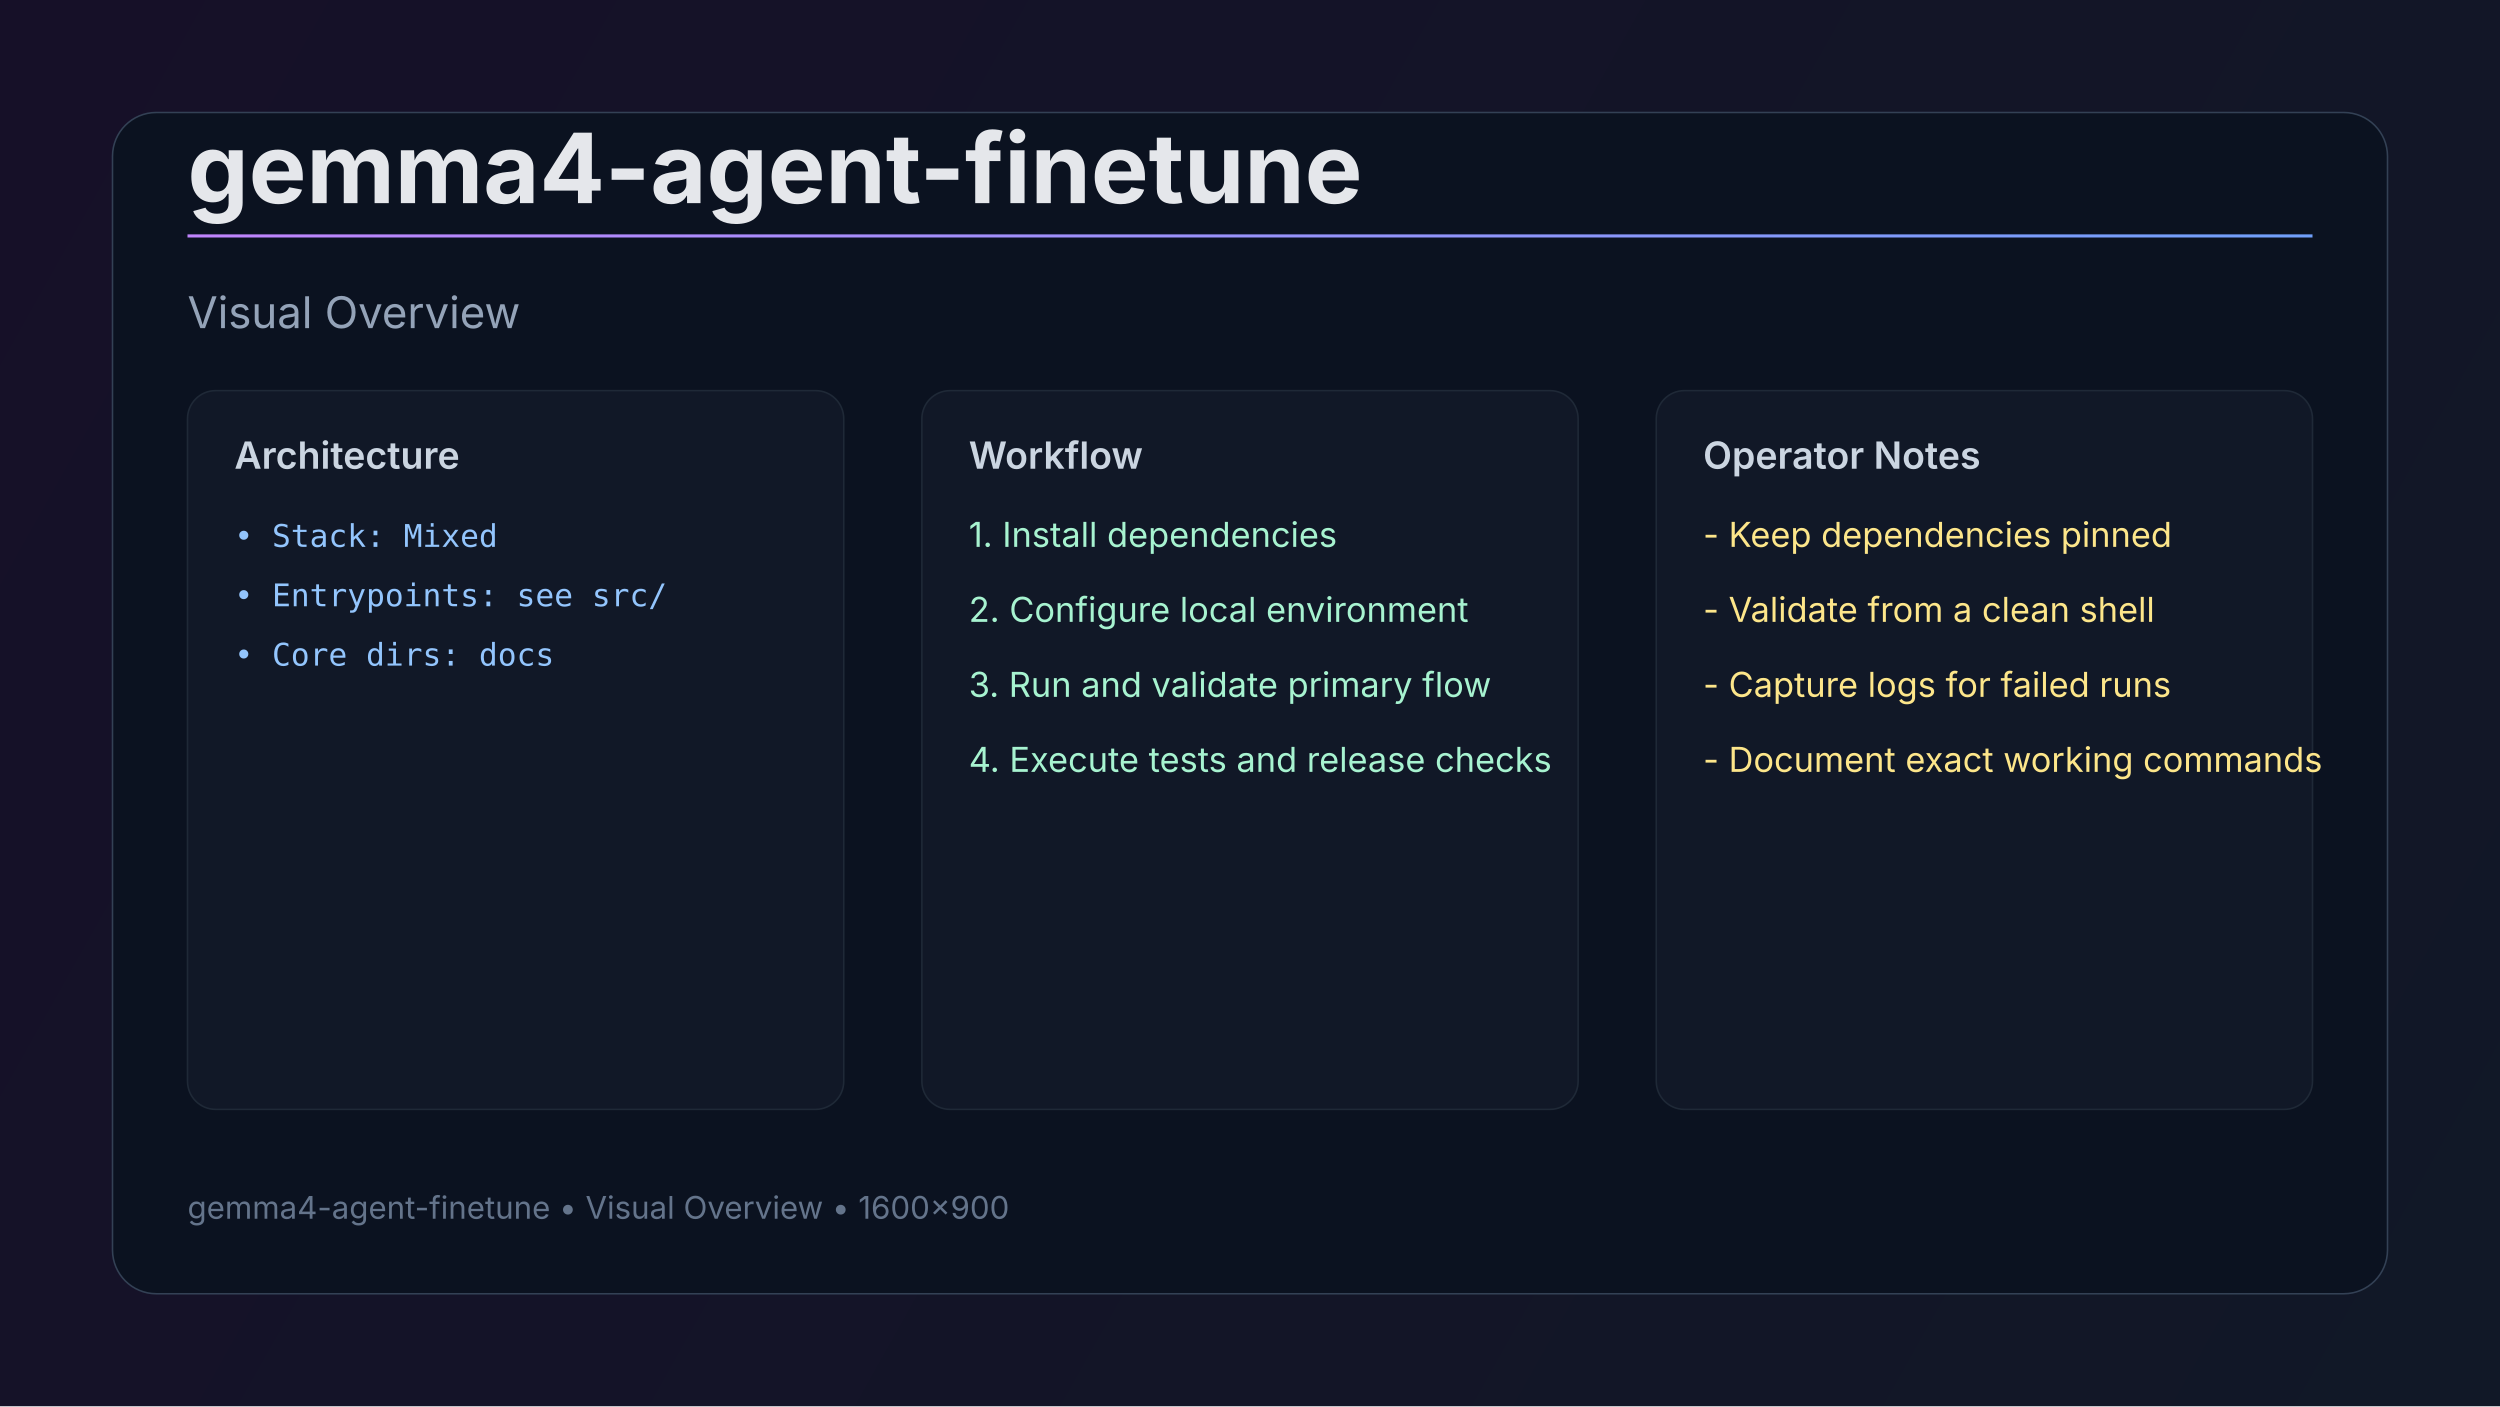
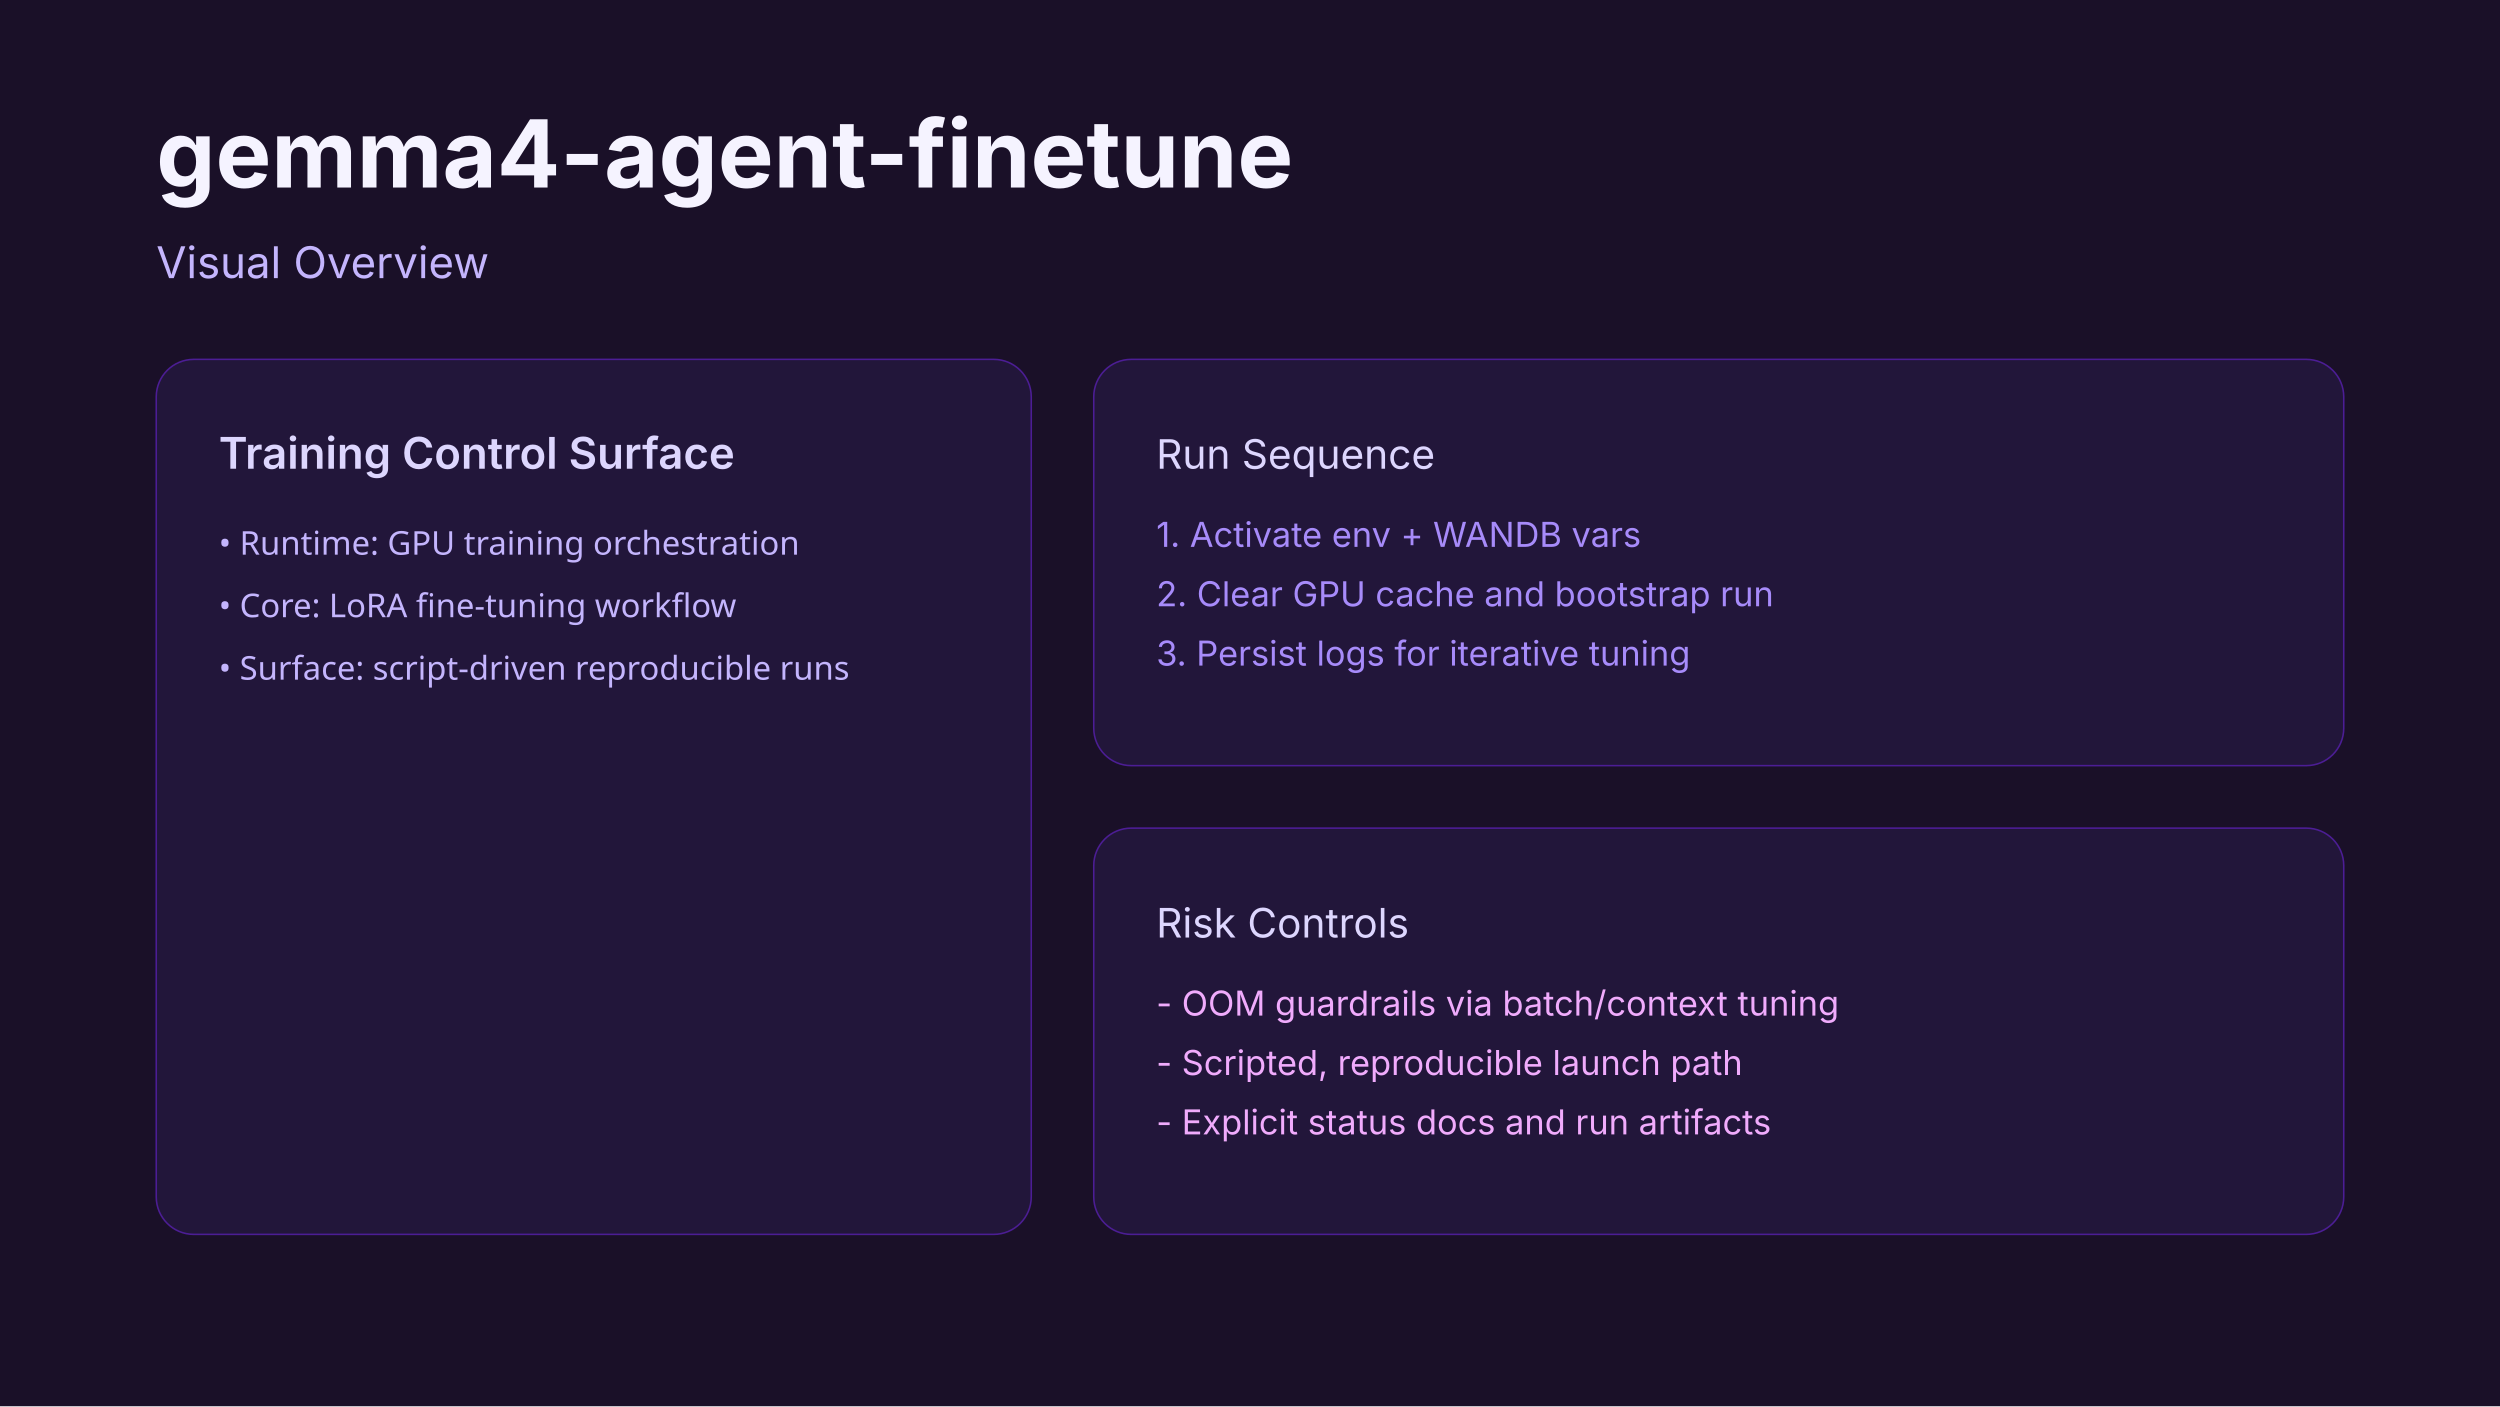
- <svg xmlns="http://www.w3.org/2000/svg" width="1600" height="900" viewBox="0 0 1600 900" role="img" aria-label="gemma4-agent-finetune visual overview">
-   <defs>
-     <linearGradient id="bg" x1="0" y1="0" x2="1600" y2="900" gradientUnits="userSpaceOnUse">
-       <stop stop-color="#161028" />
-       <stop offset="1" stop-color="#111827" />
-     </linearGradient>
-     <linearGradient id="line" x1="120" y1="140" x2="1480" y2="760" gradientUnits="userSpaceOnUse">
-       <stop stop-color="#C084FC" />
-       <stop offset="1" stop-color="#60A5FA" />
-     </linearGradient>
-   </defs>
-   <rect width="1600" height="900" fill="url(#bg)" />
-   <rect x="72" y="72" width="1456" height="756" rx="28" fill="#0B1220" stroke="#334155" />
-   <rect x="120" y="150" width="1360" height="2" fill="url(#line)" />
-   <text x="120" y="130" fill="#E5E7EB" font-size="62" font-family="Inter, Segoe UI, Arial" font-weight="700">gemma4-agent-finetune</text>
-   <text x="120" y="210" fill="#94A3B8" font-size="28" font-family="Inter, Segoe UI, Arial">Visual Overview</text>
-   <rect x="120" y="250" width="420" height="460" rx="18" fill="#111827" stroke="#1F2937" />
-   <rect x="590" y="250" width="420" height="460" rx="18" fill="#111827" stroke="#1F2937" />
-   <rect x="1060" y="250" width="420" height="460" rx="18" fill="#111827" stroke="#1F2937" />
-   <text x="150" y="300" fill="#CBD5E1" font-size="24" font-family="Inter, Segoe UI, Arial" font-weight="600">Architecture</text>
-   <text x="620" y="300" fill="#CBD5E1" font-size="24" font-family="Inter, Segoe UI, Arial" font-weight="600">Workflow</text>
-   <text x="1090" y="300" fill="#CBD5E1" font-size="24" font-family="Inter, Segoe UI, Arial" font-weight="600">Operator Notes</text>
-   <text x="150" y="350" fill="#93C5FD" font-size="20" font-family="JetBrains Mono, Menlo, monospace">• Stack: Mixed</text>
-   <text x="150" y="388" fill="#93C5FD" font-size="20" font-family="JetBrains Mono, Menlo, monospace">• Entrypoints: see src/</text>
-   <text x="150" y="426" fill="#93C5FD" font-size="20" font-family="JetBrains Mono, Menlo, monospace">• Core dirs: docs</text>
-   <text x="620" y="350" fill="#A7F3D0" font-size="22" font-family="Inter, Segoe UI, Arial">1. Install dependencies</text>
-   <text x="620" y="398" fill="#A7F3D0" font-size="22" font-family="Inter, Segoe UI, Arial">2. Configure local environment</text>
-   <text x="620" y="446" fill="#A7F3D0" font-size="22" font-family="Inter, Segoe UI, Arial">3. Run and validate primary flow</text>
-   <text x="620" y="494" fill="#A7F3D0" font-size="22" font-family="Inter, Segoe UI, Arial">4. Execute tests and release checks</text>
-   <text x="1090" y="350" fill="#FDE68A" font-size="22" font-family="Inter, Segoe UI, Arial">- Keep dependencies pinned</text>
-   <text x="1090" y="398" fill="#FDE68A" font-size="22" font-family="Inter, Segoe UI, Arial">- Validate from a clean shell</text>
-   <text x="1090" y="446" fill="#FDE68A" font-size="22" font-family="Inter, Segoe UI, Arial">- Capture logs for failed runs</text>
-   <text x="1090" y="494" fill="#FDE68A" font-size="22" font-family="Inter, Segoe UI, Arial">- Document exact working commands</text>
-   <text x="120" y="780" fill="#64748B" font-size="20" font-family="Inter, Segoe UI, Arial">gemma4-agent-finetune • Visual Overview • 1600×900</text>
+ <svg xmlns="http://www.w3.org/2000/svg" width="1600" height="900" viewBox="0 0 1600 900">
+   <rect width="1600" height="900" fill="#1A1028" />
+   <text x="100" y="120" fill="#F5F3FF" font-size="60" font-family="Inter" font-weight="700">gemma4-agent-finetune</text>
+   <text x="100" y="178" fill="#C4B5FD" font-size="28" font-family="Inter">Visual Overview</text>
+   <rect x="100" y="230" width="560" height="560" rx="24" fill="#22163A" stroke="#4C1D95" />
+   <rect x="700" y="230" width="800" height="260" rx="24" fill="#22163A" stroke="#4C1D95" />
+   <rect x="700" y="530" width="800" height="260" rx="24" fill="#22163A" stroke="#4C1D95" />
+   <text x="140" y="300" fill="#DDD6FE" font-size="28" font-family="Inter" font-weight="600">Training Control Surface</text>
+   <text x="140" y="355" fill="#C4B5FD" font-size="21" font-family="JetBrains Mono">• Runtime: GPU training orchestration</text>
+   <text x="140" y="395" fill="#C4B5FD" font-size="21" font-family="JetBrains Mono">• Core: LoRA fine-tuning workflow</text>
+   <text x="140" y="435" fill="#C4B5FD" font-size="21" font-family="JetBrains Mono">• Surface: script-driven reproducible runs</text>
+   <text x="740" y="300" fill="#DDD6FE" font-size="26" font-family="Inter">Run Sequence</text>
+   <text x="740" y="350" fill="#A78BFA" font-size="22" font-family="Inter">1. Activate env + WANDB vars</text>
+   <text x="740" y="388" fill="#A78BFA" font-size="22" font-family="Inter">2. Clear GPU cache and bootstrap run</text>
+   <text x="740" y="426" fill="#A78BFA" font-size="22" font-family="Inter">3. Persist logs for iterative tuning</text>
+   <text x="740" y="600" fill="#DDD6FE" font-size="26" font-family="Inter">Risk Controls</text>
+   <text x="740" y="650" fill="#F0ABFC" font-size="22" font-family="Inter">- OOM guardrails via batch/context tuning</text>
+   <text x="740" y="688" fill="#F0ABFC" font-size="22" font-family="Inter">- Scripted, reproducible launch path</text>
+   <text x="740" y="726" fill="#F0ABFC" font-size="22" font-family="Inter">- Explicit status docs and run artifacts</text>
</svg>
